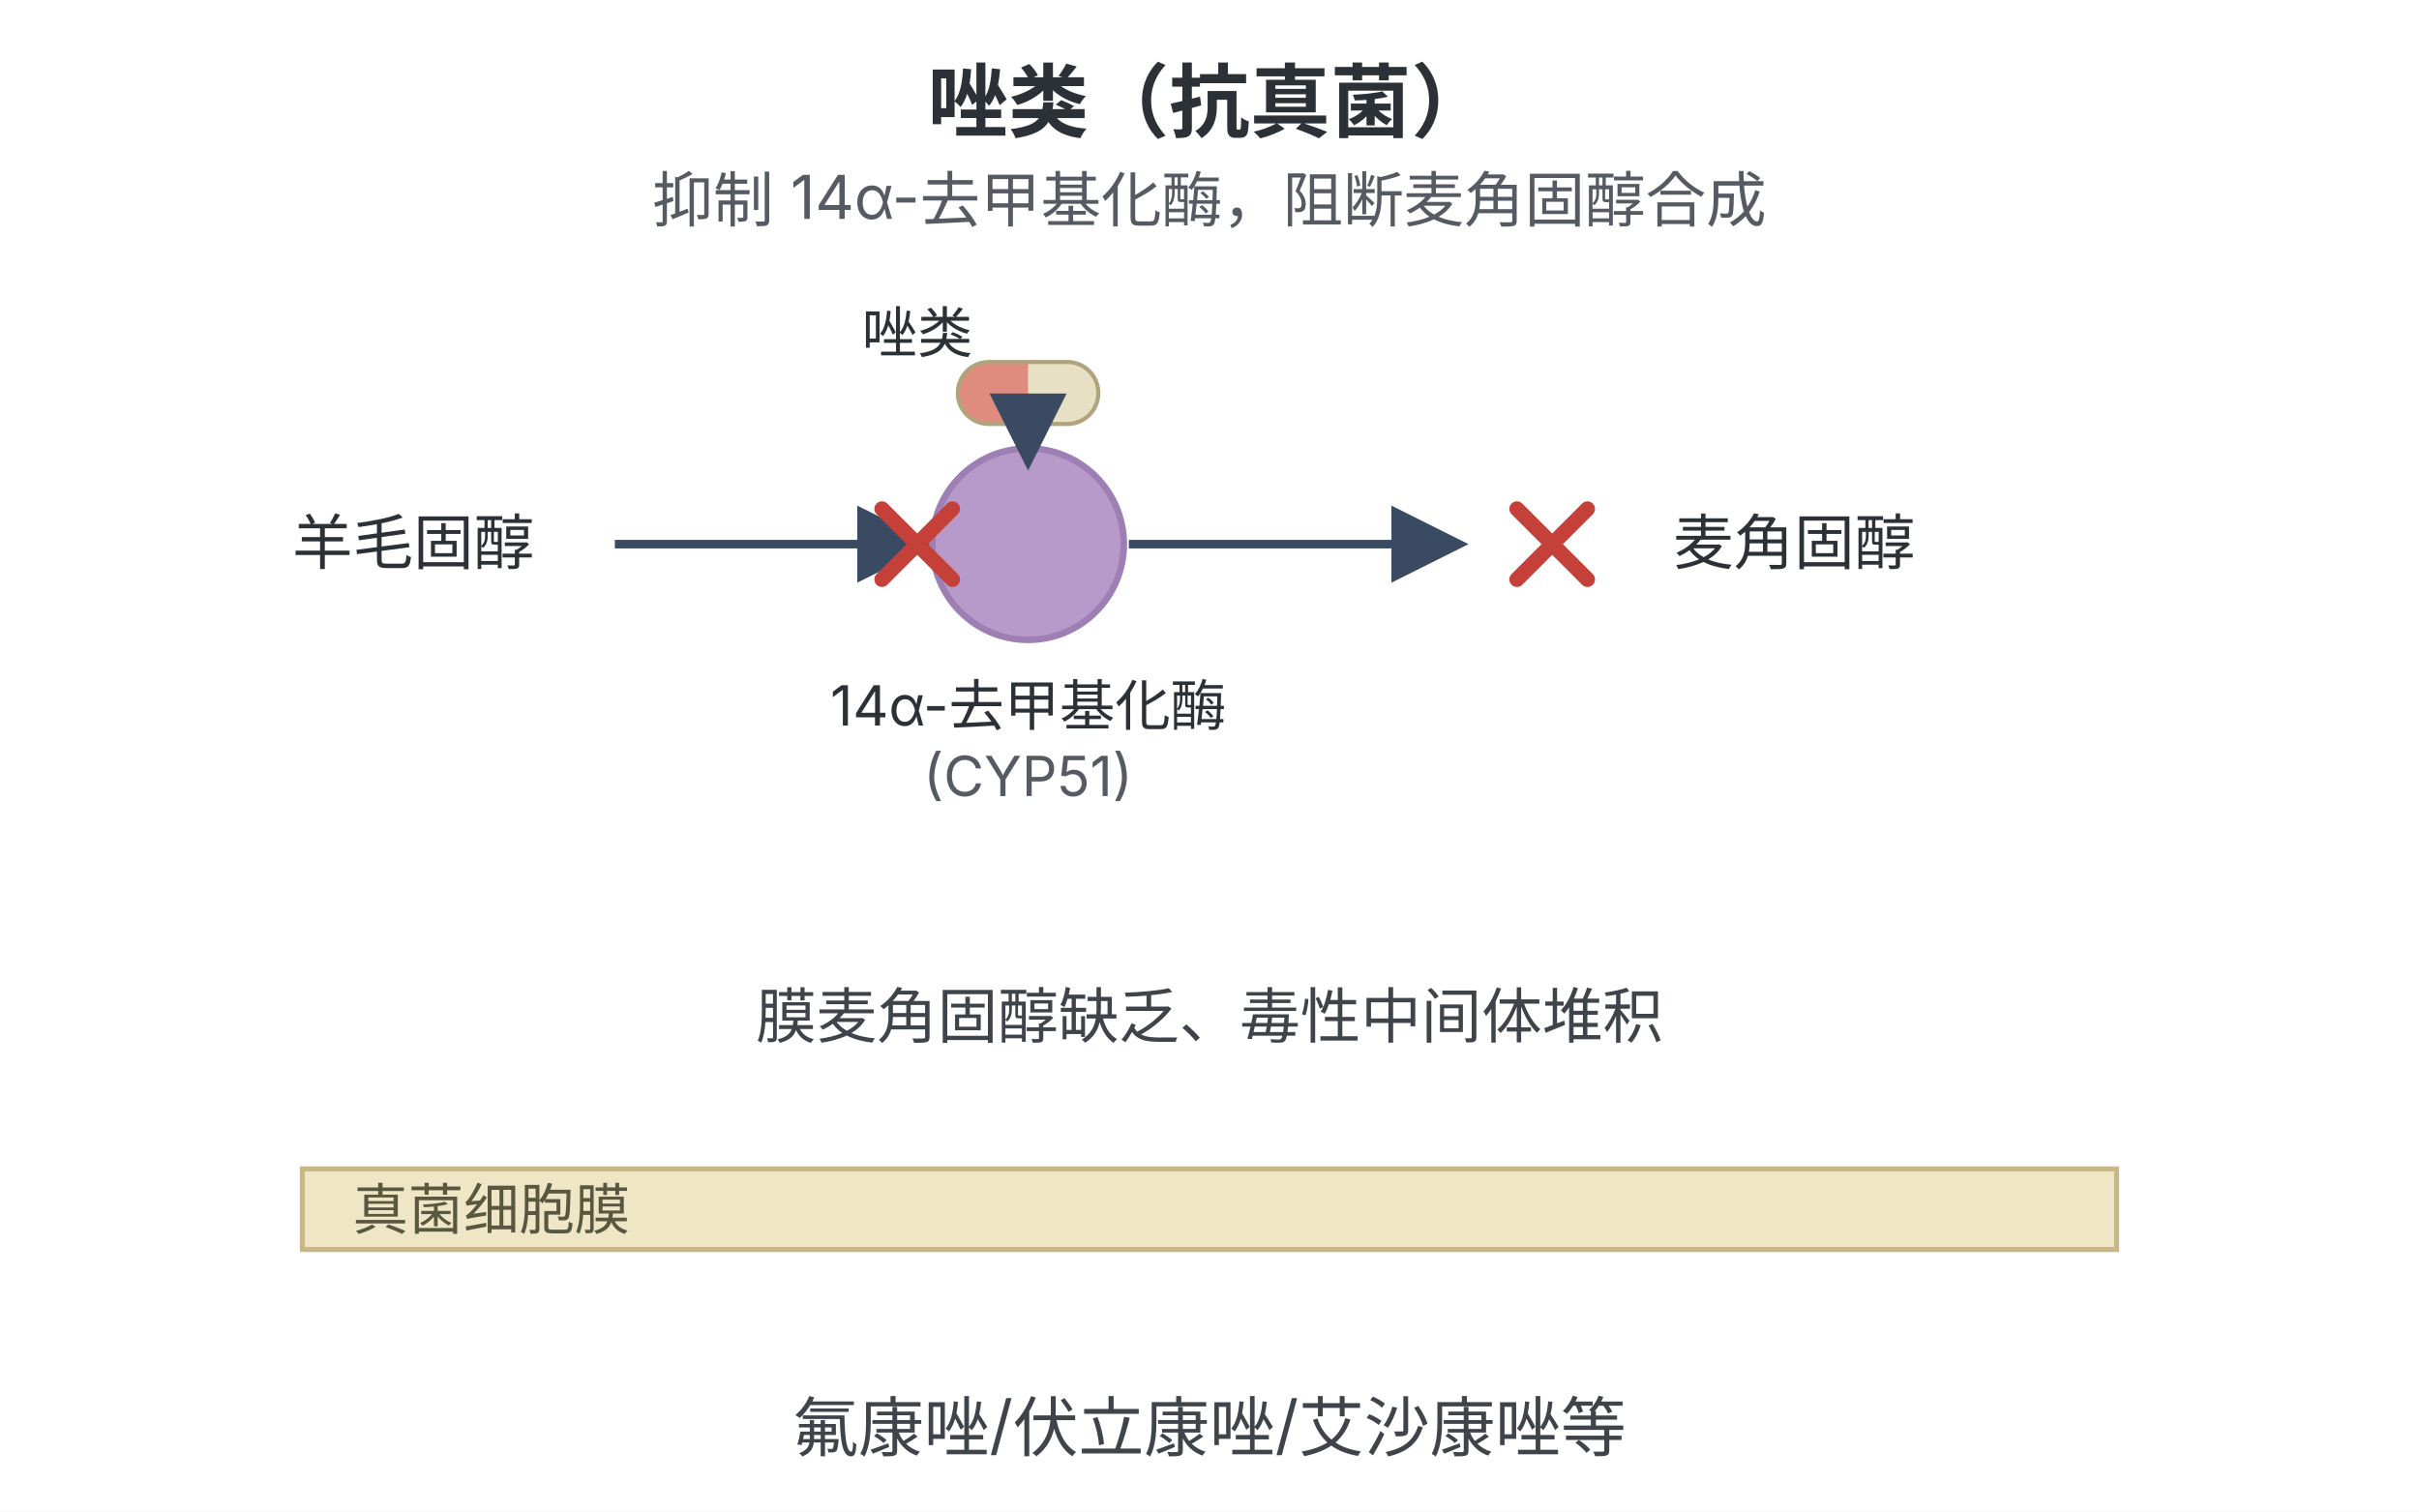
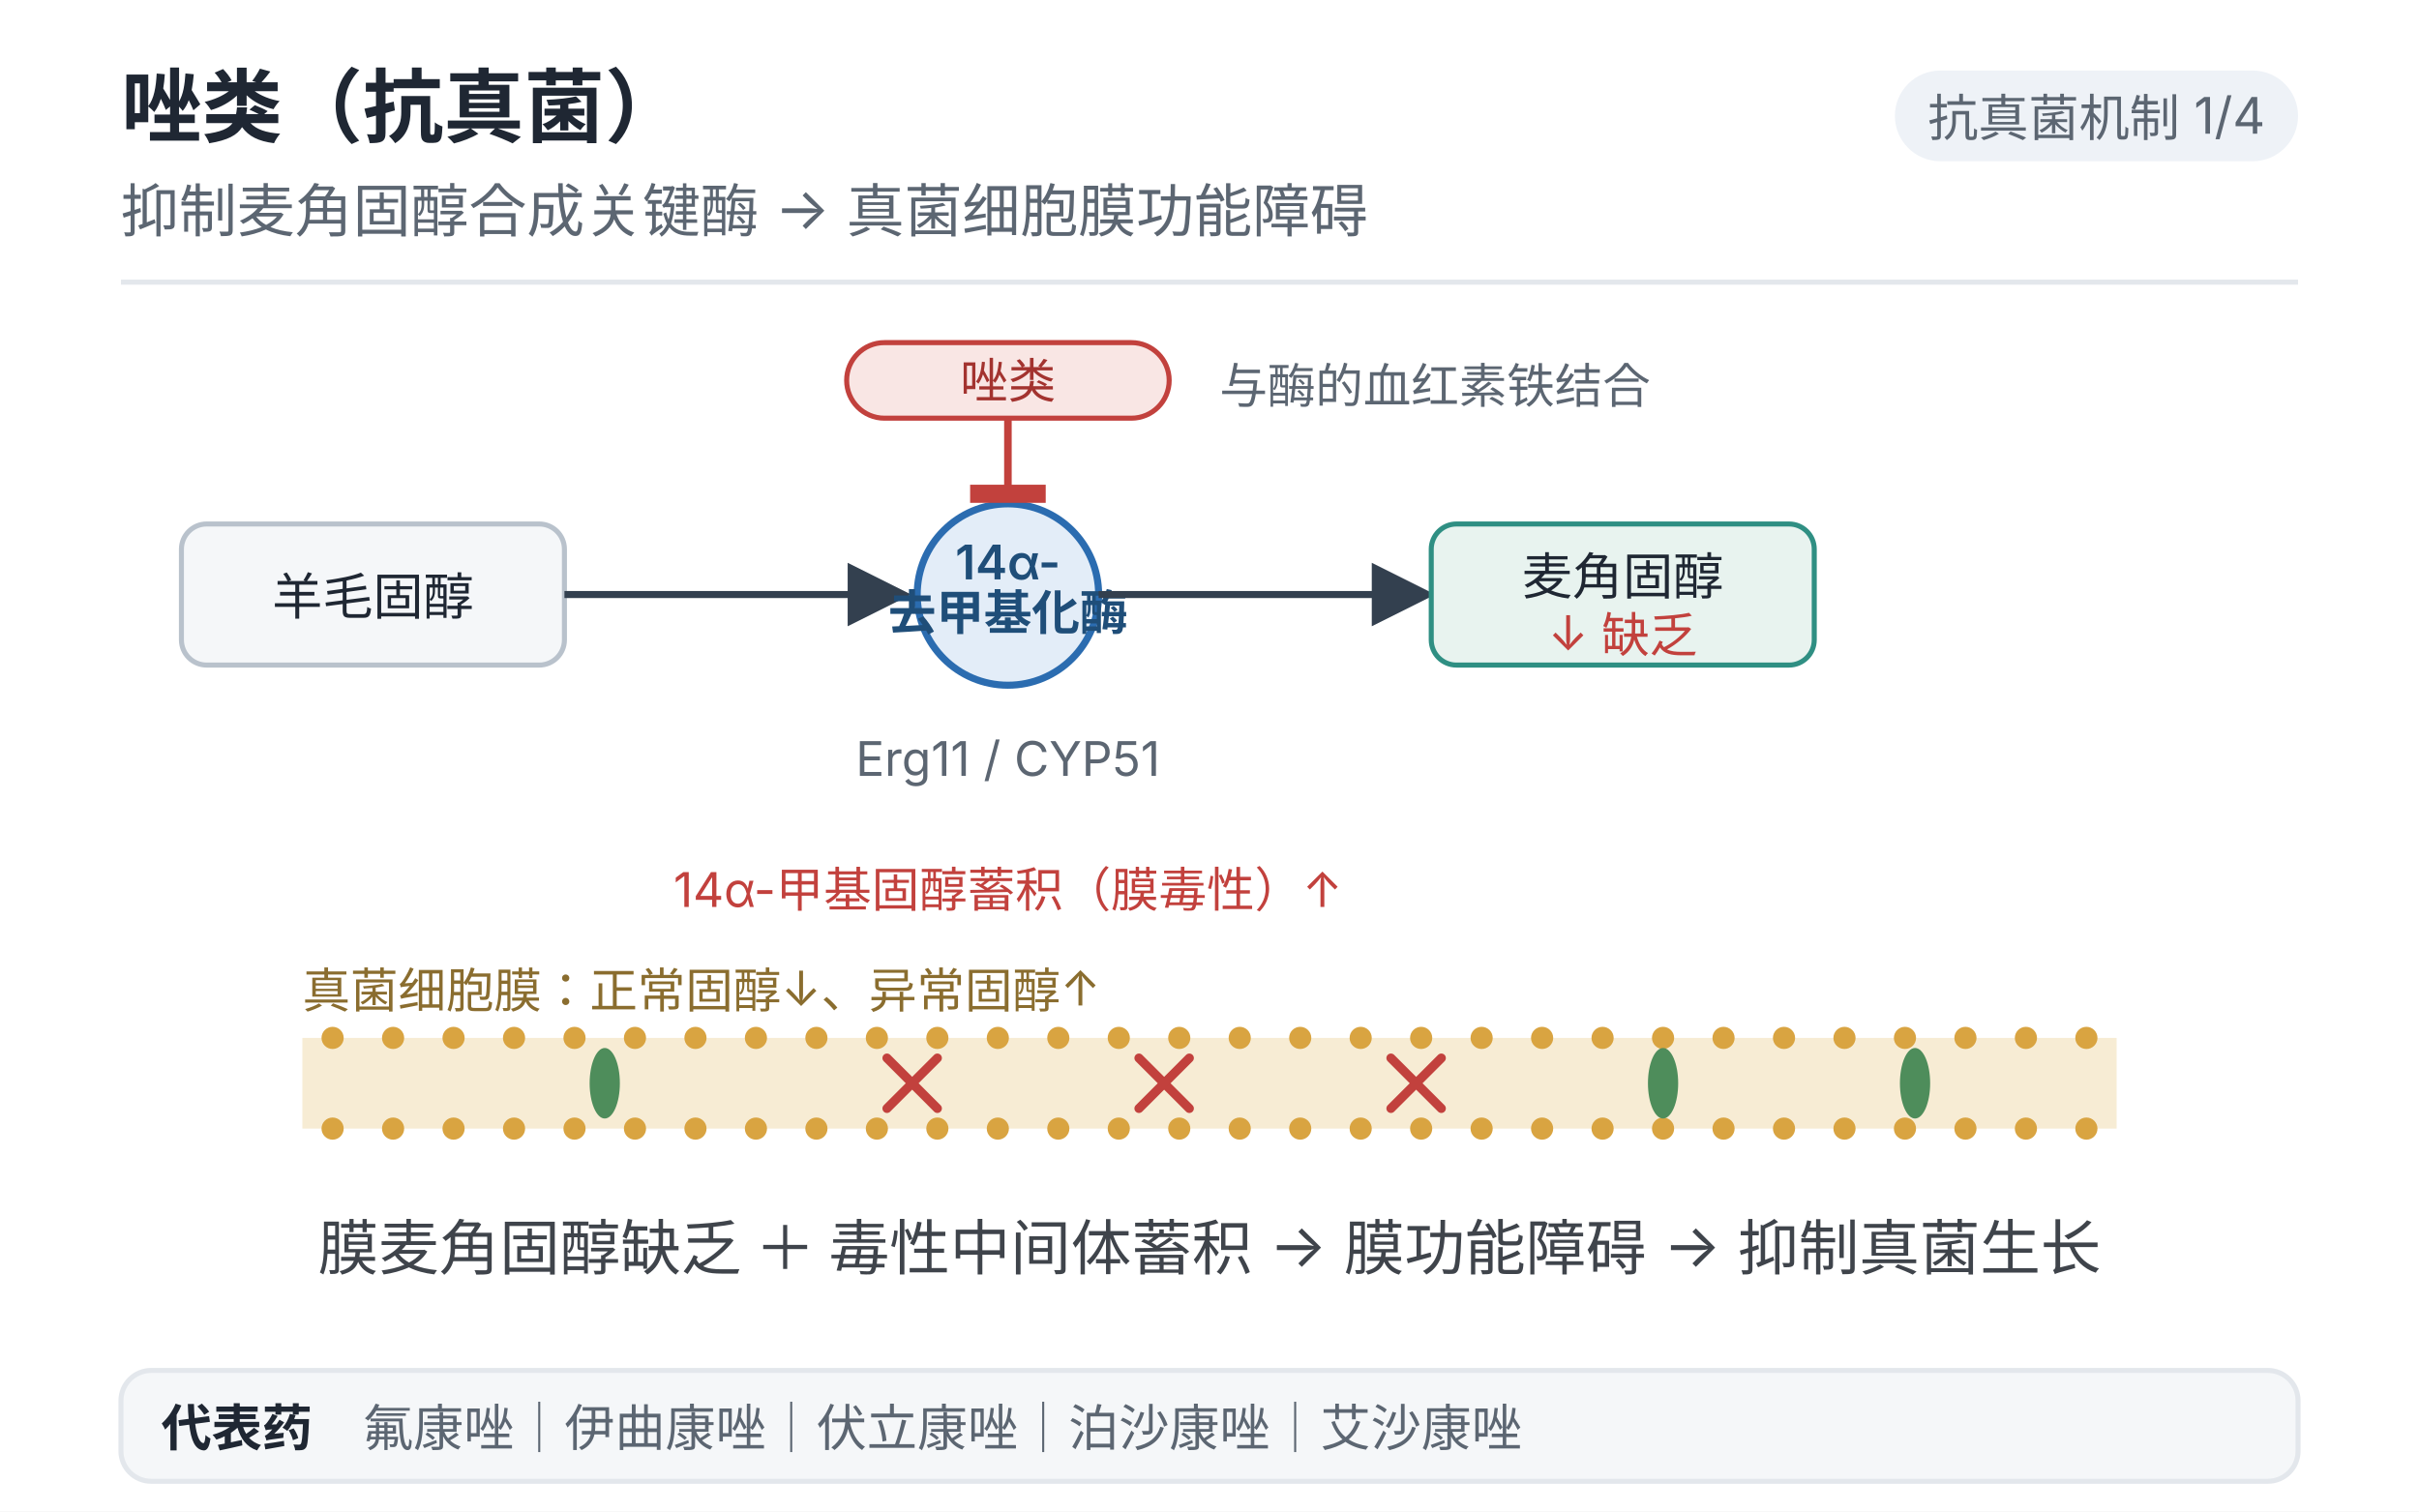
- <svg xmlns="http://www.w3.org/2000/svg" viewBox="0 0 480 300" width="480" height="300" role="img" font-family="-apple-system,'PingFang SC','Microsoft YaHei',sans-serif">
+ <svg xmlns="http://www.w3.org/2000/svg" viewBox="0 0 480 300" role="img" font-family="-apple-system,'PingFang SC','Microsoft YaHei',sans-serif">
  <defs>
-     <clipPath id="cap">
-       <rect x="-17" y="-7.5" width="34" height="15" rx="7.5" />
-     </clipPath>
    <marker id="arr" markerWidth="9" markerHeight="9" refX="7" refY="4.5" orient="auto">
-       <path d="M0,0 L9,4.5 L0,9 z" fill="#3a4a63" />
+       <path d="M0,0 L9,4.5 L0,9 z" fill="#33404f" />
    </marker>
-     <marker id="arrG" markerWidth="9" markerHeight="9" refX="7" refY="4.5" orient="auto">
-       <path d="M0,0 L9,4.5 L0,9 z" fill="#3f7a52" />
+     <marker id="blk" markerWidth="8" markerHeight="12" refX="6" refY="6" orient="auto">
+       <line x1="6" y1="1" x2="6" y2="11" stroke="#c2413d" stroke-width="2.4" />
    </marker>
  </defs>
-   <rect width="100%" height="100%" fill="#ffffff" />
-   <text x="240" y="26" font-size="16" fill="#2c3138" text-anchor="middle" font-weight="700">唑类（抗真菌）</text>
-   <text x="240" y="44" font-size="12" fill="#565b63" text-anchor="middle">抑制 14α-去甲基化酶，阻断麦角固醇合成</text>
-   <text x="58" y="112" font-size="12" fill="#2c3138" text-anchor="start">羊毛固醇</text>
-   <line x1="122" y1="108" x2="182" y2="108" stroke="#3a4a63" stroke-width="1.7" marker-end="url(#arr)" />
-   <circle cx="204" cy="108" r="19" fill="#b79ac9" stroke="#9d7fb4" stroke-width="1.3" />
-   <text x="204" y="144" font-size="11" fill="#2c3138" text-anchor="middle">14α-去甲基化酶</text>
-   <text x="204" y="158" font-size="11" fill="#565b63" text-anchor="middle">(CYP51)</text>
-   <g transform="translate(204,78) rotate(0) scale(0.82)">
-     <rect x="-17" y="-7.5" width="34" height="15" rx="7.5" fill="#e7e0c5" />
-     <rect x="-17" y="-7.5" width="17" height="15" fill="#df8c7e" clip-path="url(#cap)" />
-     <rect x="-17" y="-7.5" width="34" height="15" rx="7.5" fill="none" stroke="#b0a47c" stroke-width="1" />
+   <rect width="480" height="300" fill="#ffffff" />
+   <text x="24" y="27" font-size="16" font-weight="700" fill="#1f2733">唑类（抗真菌）</text>
+   <rect x="376" y="14" width="80" height="18" rx="9" fill="#eef2f7" />
+   <text x="416" y="27" text-anchor="middle" font-size="10" fill="#5c6672">抗真菌机制 1/4</text>
+   <text x="24" y="46" font-size="11.5" fill="#5c6672">抑制麦角固醇合成关键酶 → 真菌细胞膜功能障碍</text>
+   <line x1="24" y1="56" x2="456" y2="56" stroke="#e3e7ec" />
+   <rect x="36" y="104" width="76" height="28" rx="5" fill="#f5f7f9" stroke="#b9c2cc" />
+   <text x="74" y="122" text-anchor="middle" font-size="10" fill="#1f2733">羊毛固醇</text>
+   <line x1="112" y1="118" x2="178" y2="118" stroke="#33404f" stroke-width="1.4" marker-end="url(#arr)" />
+   <circle cx="200" cy="118" r="18" fill="#e3edf8" stroke="#2b6cb0" stroke-width="1.4" />
+   <text x="200" y="115" text-anchor="middle" font-size="9.5" fill="#1f4e79" font-weight="600">14α-</text>
+   <text x="200" y="125" text-anchor="middle" font-size="9.5" fill="#1f4e79" font-weight="600">去甲基化酶</text>
+   <text x="200" y="154" text-anchor="middle" font-size="9.5" fill="#5c6672">Erg11 / CYP51</text>
+   <line x1="218" y1="118" x2="282" y2="118" stroke="#33404f" stroke-width="1.4" marker-end="url(#arr)" />
+   <rect x="284" y="104" width="76" height="28" rx="5" fill="#e8f3ef" stroke="#2f8f83" />
+   <text x="322" y="118" text-anchor="middle" font-size="10" fill="#1f2733">麦角固醇</text>
+   <text x="322" y="129" text-anchor="middle" font-size="9.5" fill="#c2413d">↓ 缺乏</text>
+   <rect x="168" y="68" width="64" height="15" rx="7.5" fill="#f9e6e4" stroke="#c2413d" />
+   <text x="200" y="79" text-anchor="middle" font-size="9.5" fill="#a3332f">唑类</text>
+   <line x1="200" y1="83" x2="200" y2="98" stroke="#c2413d" stroke-width="1.5" marker-end="url(#blk)" />
+   <text x="242" y="80" font-size="9.5" fill="#5c6672">与酶的血红素铁结合</text>
+   <text x="200" y="180" text-anchor="middle" font-size="9.5" fill="#c2413d">14α-甲基固醇蓄积（膜毒性）↑</text>
+   <text x="60" y="200" font-size="9.5" fill="#8a6d2f">真菌细胞膜：正常固醇↓、异常固醇↑</text>
+   <rect x="60" y="206" width="360" height="18" fill="#f7ecd4" />
+   <g fill="#d9a441">
+     <circle cx="66" cy="206" r="2.2" />
+     <circle cx="78" cy="206" r="2.2" />
+     <circle cx="90" cy="206" r="2.2" />
+     <circle cx="102" cy="206" r="2.2" />
+     <circle cx="114" cy="206" r="2.2" />
+     <circle cx="126" cy="206" r="2.2" />
+     <circle cx="138" cy="206" r="2.2" />
+     <circle cx="150" cy="206" r="2.2" />
+     <circle cx="162" cy="206" r="2.2" />
+     <circle cx="174" cy="206" r="2.2" />
+     <circle cx="186" cy="206" r="2.2" />
+     <circle cx="198" cy="206" r="2.2" />
+     <circle cx="210" cy="206" r="2.2" />
+     <circle cx="222" cy="206" r="2.2" />
+     <circle cx="234" cy="206" r="2.2" />
+     <circle cx="246" cy="206" r="2.2" />
+     <circle cx="258" cy="206" r="2.2" />
+     <circle cx="270" cy="206" r="2.2" />
+     <circle cx="282" cy="206" r="2.2" />
+     <circle cx="294" cy="206" r="2.2" />
+     <circle cx="306" cy="206" r="2.2" />
+     <circle cx="318" cy="206" r="2.2" />
+     <circle cx="330" cy="206" r="2.2" />
+     <circle cx="342" cy="206" r="2.2" />
+     <circle cx="354" cy="206" r="2.2" />
+     <circle cx="366" cy="206" r="2.2" />
+     <circle cx="378" cy="206" r="2.2" />
+     <circle cx="390" cy="206" r="2.2" />
+     <circle cx="402" cy="206" r="2.2" />
+     <circle cx="414" cy="206" r="2.2" />
+     <circle cx="66" cy="224" r="2.2" />
+     <circle cx="78" cy="224" r="2.2" />
+     <circle cx="90" cy="224" r="2.2" />
+     <circle cx="102" cy="224" r="2.2" />
+     <circle cx="114" cy="224" r="2.2" />
+     <circle cx="126" cy="224" r="2.2" />
+     <circle cx="138" cy="224" r="2.2" />
+     <circle cx="150" cy="224" r="2.2" />
+     <circle cx="162" cy="224" r="2.2" />
+     <circle cx="174" cy="224" r="2.2" />
+     <circle cx="186" cy="224" r="2.2" />
+     <circle cx="198" cy="224" r="2.2" />
+     <circle cx="210" cy="224" r="2.2" />
+     <circle cx="222" cy="224" r="2.2" />
+     <circle cx="234" cy="224" r="2.2" />
+     <circle cx="246" cy="224" r="2.2" />
+     <circle cx="258" cy="224" r="2.2" />
+     <circle cx="270" cy="224" r="2.2" />
+     <circle cx="282" cy="224" r="2.2" />
+     <circle cx="294" cy="224" r="2.2" />
+     <circle cx="306" cy="224" r="2.2" />
+     <circle cx="318" cy="224" r="2.2" />
+     <circle cx="330" cy="224" r="2.2" />
+     <circle cx="342" cy="224" r="2.2" />
+     <circle cx="354" cy="224" r="2.2" />
+     <circle cx="366" cy="224" r="2.2" />
+     <circle cx="378" cy="224" r="2.2" />
+     <circle cx="390" cy="224" r="2.2" />
+     <circle cx="402" cy="224" r="2.2" />
+     <circle cx="414" cy="224" r="2.2" />
  </g>
-   <line x1="204" y1="88" x2="204" y2="90" stroke="#3a4a63" stroke-width="1.7" marker-end="url(#arr)" />
-   <g stroke="#c6403a" stroke-width="3" stroke-linecap="round">
-     <line x1="175" y1="101" x2="189" y2="115" />
-     <line x1="175" y1="115" x2="189" y2="101" />
+   <g fill="#4e8d5b">
+     <ellipse cx="120" cy="215" rx="3" ry="7" />
+     <ellipse cx="330" cy="215" rx="3" ry="7" />
+     <ellipse cx="380" cy="215" rx="3" ry="7" />
  </g>
-   <text x="182" y="70" font-size="11" fill="#2c3138" text-anchor="middle">唑类</text>
-   <line x1="224" y1="108" x2="288" y2="108" stroke="#3a4a63" stroke-width="1.7" marker-end="url(#arr)" />
-   <text x="332" y="112" font-size="12" fill="#2c3138" text-anchor="start">麦角固醇</text>
-   <g stroke="#c6403a" stroke-width="3" stroke-linecap="round">
-     <line x1="301" y1="101" x2="315" y2="115" />
-     <line x1="301" y1="115" x2="315" y2="101" />
+   <g stroke="#c2413d" stroke-width="1.8" stroke-linecap="round">
+     <line x1="176" y1="210" x2="186" y2="220" />
+     <line x1="176" y1="220" x2="186" y2="210" />
+     <line x1="226" y1="210" x2="236" y2="220" />
+     <line x1="226" y1="220" x2="236" y2="210" />
+     <line x1="276" y1="210" x2="286" y2="220" />
+     <line x1="276" y1="220" x2="286" y2="210" />
  </g>
-   <text x="240" y="206" font-size="12" fill="#3f444b" text-anchor="middle">膜麦角固醇缺乏、毒性中间体堆积</text>
-   <rect x="60" y="232" width="360" height="16" fill="#efe6c6" stroke="#c8b887" />
-   <text x="70" y="244" font-size="11" fill="#5a5740" text-anchor="start">真菌细胞膜</text>
-   <text x="240" y="288" font-size="13" fill="#3f444b" text-anchor="middle">氟康唑/伏立康唑/艾沙康唑等</text>
+   <text x="240" y="252" text-anchor="middle" font-size="12" fill="#3f444b">膜麦角固醇缺乏 ＋ 毒性中间体蓄积 → 膜功能障碍 → 抑制真菌生长</text>
+   <rect x="24" y="272" width="432" height="22" rx="6" fill="#f5f7f9" stroke="#e3e7ec" />
+   <text x="32" y="287" font-size="10" fill="#5c6672">
+     <tspan font-weight="700" fill="#1f2733">代表药</tspan>　氟康唑｜伊曲康唑｜伏立康唑｜泊沙康唑｜艾沙康唑</text>
</svg>
